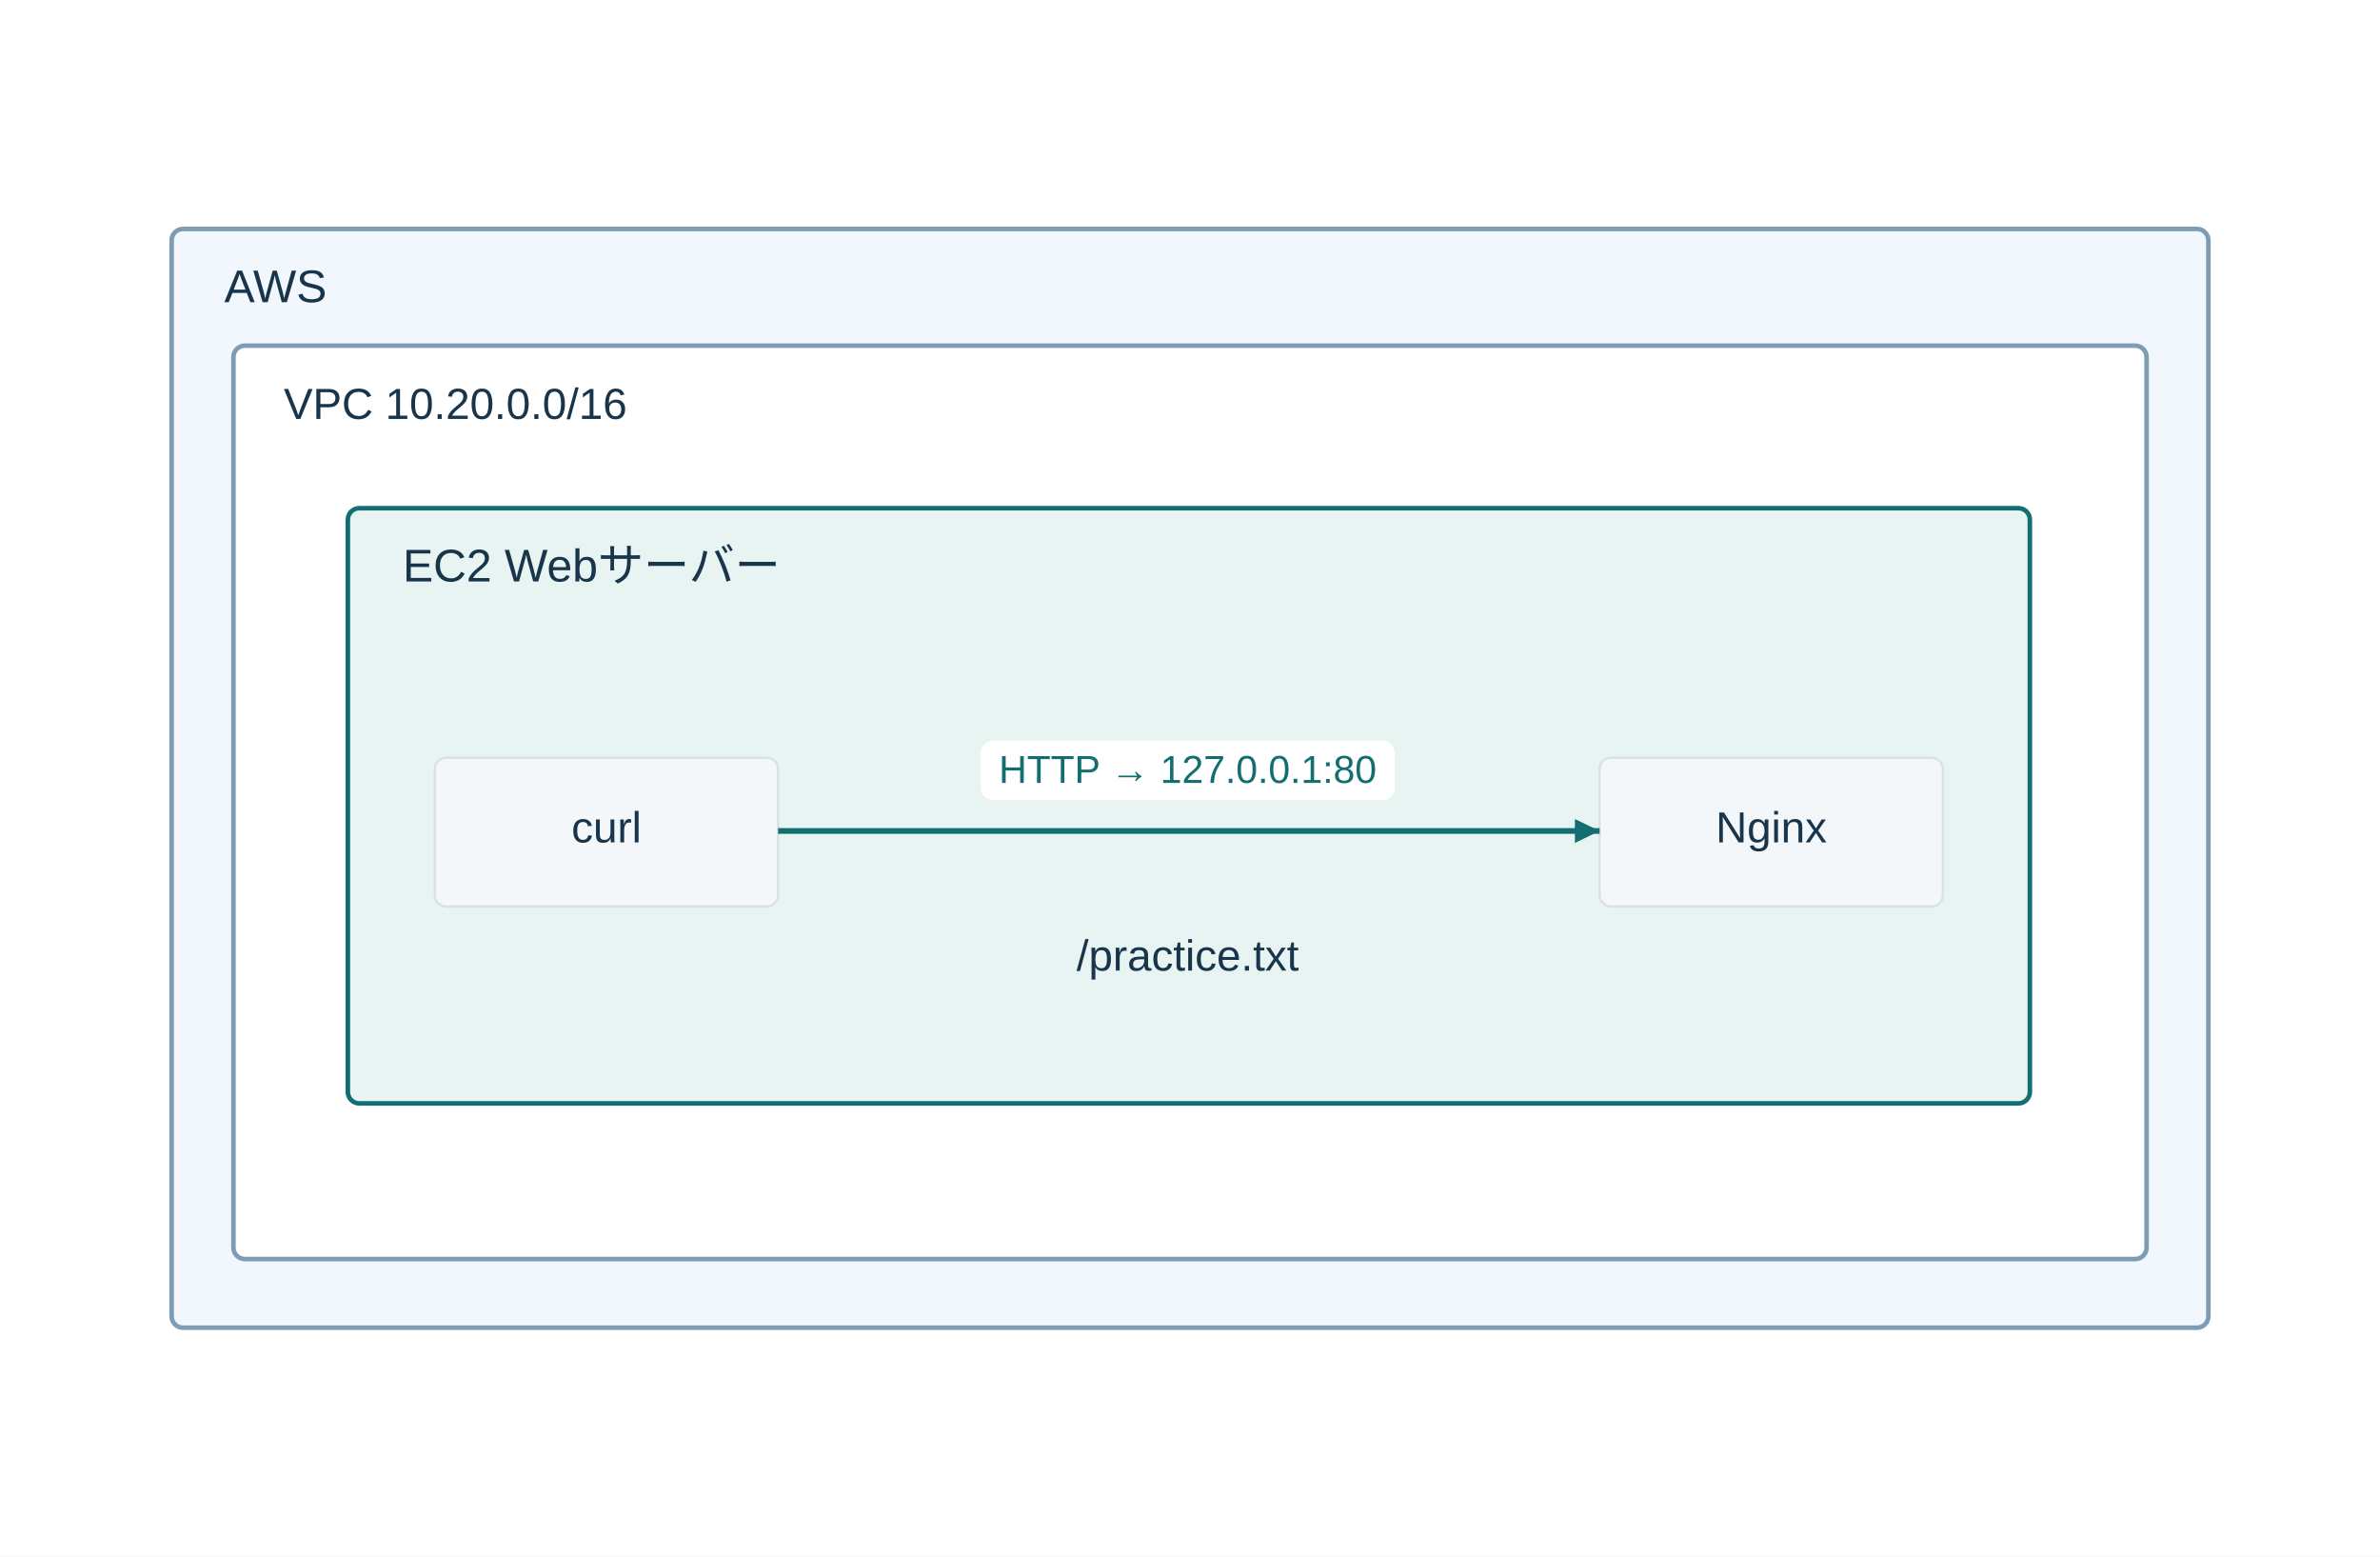
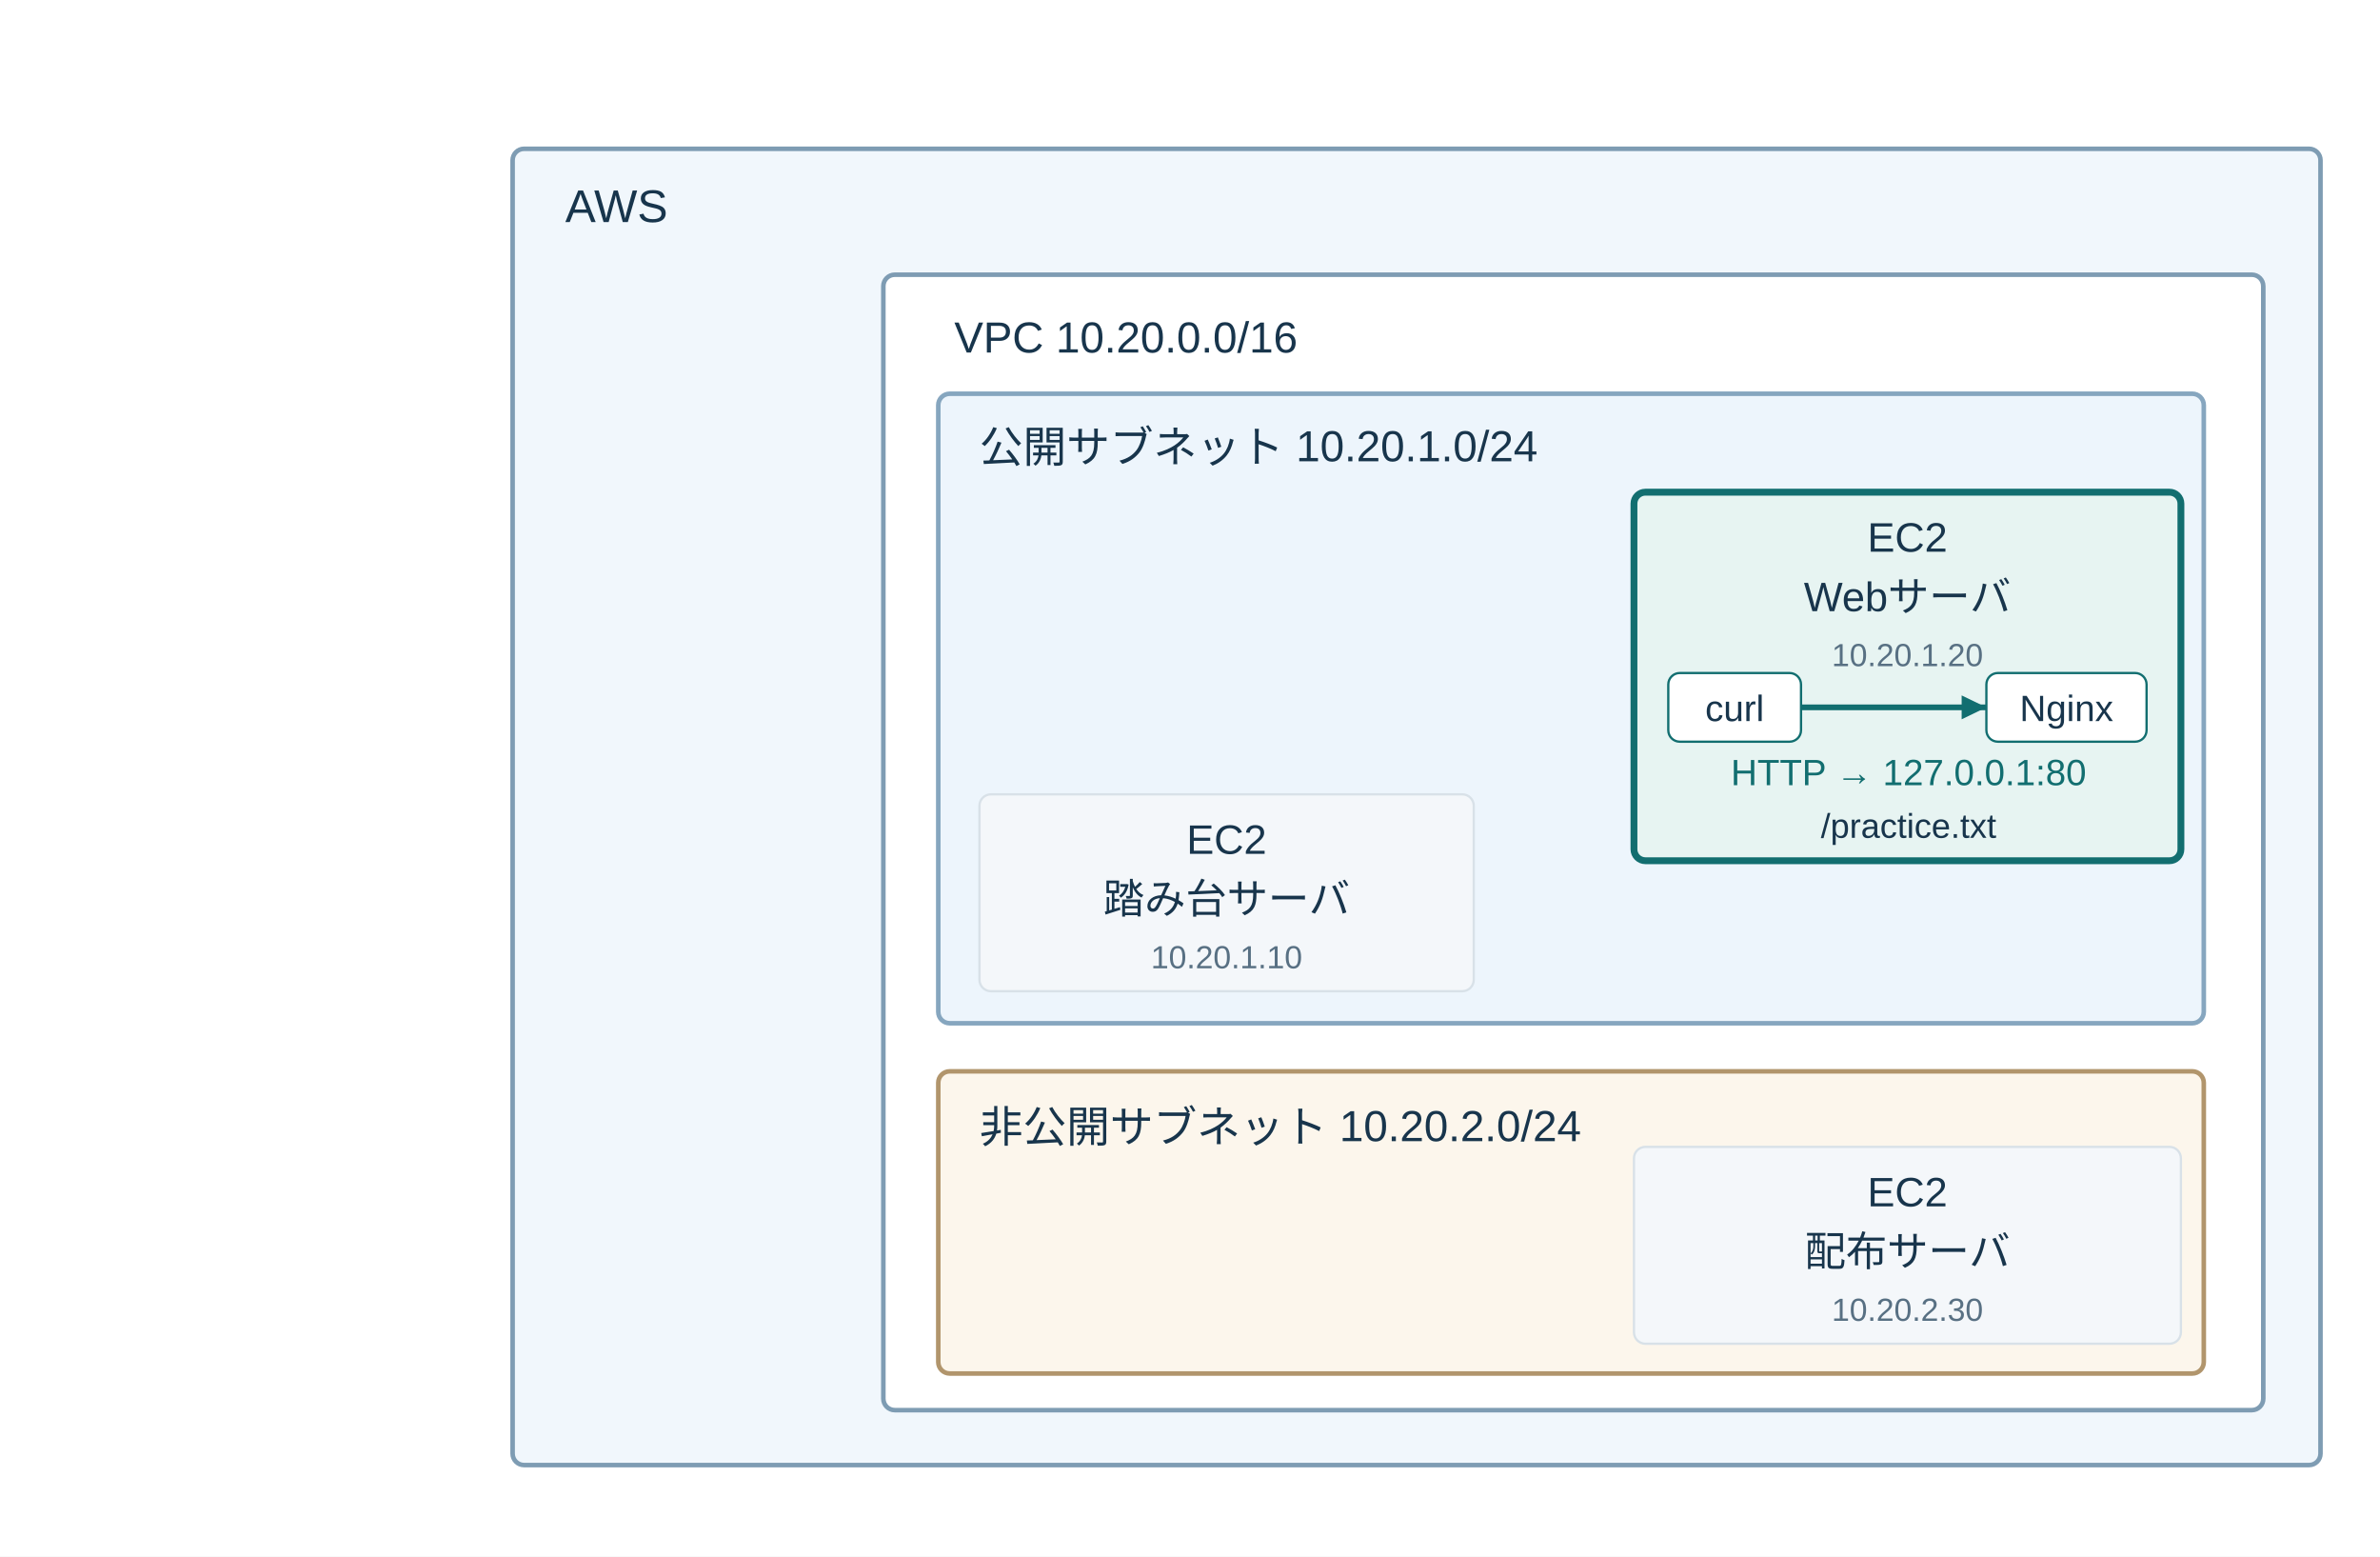
<svg xmlns="http://www.w3.org/2000/svg" width="1040" height="680" viewBox="0 0 1040 680" role="img">
  <rect width="1040" height="680" fill="white" />
-   <rect x="75" y="100" width="890" height="480" rx="5" fill="#f1f7fc" stroke="#7e9cb3" stroke-width="2" />
-   <text x="98" y="132" font-size="20" font-family="Arial,MS Gothic,sans-serif" fill="#18354c">AWS</text>
-   <rect x="102" y="151" width="836" height="399" rx="5" fill="white" stroke="#7e9cb3" stroke-width="2" />
-   <text x="124" y="183" font-size="19" font-family="Arial,MS Gothic,sans-serif" fill="#18354c">VPC  10.20.0.0/16</text>
-   <rect x="152" y="222" width="735" height="260" rx="5" fill="#e7f4f2" stroke="#126e70" stroke-width="2" />
-   <text x="176" y="254" font-size="20" font-family="Arial,MS Gothic,sans-serif" fill="#18354c">EC2 Webサーバー</text>
-   <rect x="190" y="331" width="150" height="65" rx="5" fill="#f4f7fa" stroke="#d8e1e8" stroke-width="1" />
-   <text x="265.0" y="368" font-size="19" font-family="Arial,MS Gothic,sans-serif" fill="#18354c" text-anchor="middle">curl</text>
-   <rect x="699" y="331" width="150" height="65" rx="5" fill="#f4f7fa" stroke="#d8e1e8" stroke-width="1" />
-   <text x="774.0" y="368" font-size="19" font-family="Arial,MS Gothic,sans-serif" fill="#18354c" text-anchor="middle">Nginx</text>
-   <polyline points="340,363 699,363" fill="none" stroke="#126e70" stroke-width="2.5" />
-   <polygon points="699.00,363.00 688.19,368.22 688.19,357.78" fill="#126e70" />
-   <rect x="429.0" y="324" width="180.0" height="25" rx="5" fill="white" stroke="white" stroke-width="1" />
-   <text x="519" y="342" font-size="17" font-family="Arial,MS Gothic,sans-serif" fill="#126e70" text-anchor="middle">HTTP → 127.0.0.1:80</text>
-   <text x="519" y="424" font-size="19" font-family="Arial,MS Gothic,sans-serif" fill="#18354c" text-anchor="middle">/practice.txt</text>
+   <rect x="224" y="65" width="790" height="575" rx="5" fill="#f1f7fc" stroke="#7e9cb3" stroke-width="2" />
+   <text x="247" y="97" font-size="20" font-family="Arial,MS Gothic,sans-serif" fill="#18354c">AWS</text>
+   <rect x="386" y="120" width="603" height="496" rx="5" fill="white" stroke="#7e9cb3" stroke-width="2" />
+   <text x="417" y="154" font-size="19" font-family="Arial,MS Gothic,sans-serif" fill="#18354c">VPC  10.20.0.0/16</text>
+   <rect x="410" y="172" width="553" height="275" rx="5" fill="#edf5fc" stroke="#86a6bf" stroke-width="2" />
+   <text x="428" y="202" font-size="19" font-family="Arial,MS Gothic,sans-serif" fill="#18354c">公開サブネット  10.20.1.0/24</text>
+   <rect x="410" y="468" width="553" height="132" rx="5" fill="#fcf6ec" stroke="#b1956c" stroke-width="2" />
+   <text x="428" y="499" font-size="19" font-family="Arial,MS Gothic,sans-serif" fill="#18354c">非公開サブネット  10.20.2.0/24</text>
+   <rect x="714" y="215" width="239" height="161" rx="5" fill="#e7f4f2" stroke="#126e70" stroke-width="3" />
+   <text x="833.5" y="241" font-size="18" font-family="Arial,MS Gothic,sans-serif" fill="#18354c" text-anchor="middle">EC2</text>
+   <text x="833.5" y="267" font-size="18" font-family="Arial,MS Gothic,sans-serif" fill="#18354c" text-anchor="middle">Webサーバ</text>
+   <text x="833.5" y="291" font-size="14" font-family="Arial,MS Gothic,sans-serif" fill="#587083" text-anchor="middle">10.20.1.20</text>
+   <rect x="428" y="347" width="216" height="86" rx="5" fill="#f4f7fa" stroke="#d8e1e8" stroke-width="1" />
+   <text x="536.0" y="373" font-size="18" font-family="Arial,MS Gothic,sans-serif" fill="#18354c" text-anchor="middle">EC2</text>
+   <text x="536.0" y="399" font-size="18" font-family="Arial,MS Gothic,sans-serif" fill="#18354c" text-anchor="middle">踏み台サーバ</text>
+   <text x="536.0" y="423" font-size="14" font-family="Arial,MS Gothic,sans-serif" fill="#587083" text-anchor="middle">10.20.1.10</text>
+   <rect x="714" y="501" width="239" height="86" rx="5" fill="#f4f7fa" stroke="#d8e1e8" stroke-width="1" />
+   <text x="833.5" y="527" font-size="18" font-family="Arial,MS Gothic,sans-serif" fill="#18354c" text-anchor="middle">EC2</text>
+   <text x="833.5" y="553" font-size="18" font-family="Arial,MS Gothic,sans-serif" fill="#18354c" text-anchor="middle">配布サーバ</text>
+   <text x="833.5" y="577" font-size="14" font-family="Arial,MS Gothic,sans-serif" fill="#587083" text-anchor="middle">10.20.2.30</text>
+   <rect x="729" y="294" width="58" height="30" rx="5" fill="white" stroke="#126e70" stroke-width="1" />
+   <rect x="868" y="294" width="70" height="30" rx="5" fill="white" stroke="#126e70" stroke-width="1" />
+   <text x="758" y="315" font-size="16" font-family="Arial,MS Gothic,sans-serif" fill="#18354c" text-anchor="middle">curl</text>
+   <text x="903" y="315" font-size="16" font-family="Arial,MS Gothic,sans-serif" fill="#18354c" text-anchor="middle">Nginx</text>
+   <polyline points="787,309 868,309" fill="none" stroke="#126e70" stroke-width="2.5" />
+   <polygon points="868.00,309.00 857.19,314.22 857.19,303.78" fill="#126e70" />
+   <text x="834" y="343" font-size="16" font-family="Arial,MS Gothic,sans-serif" fill="#126e70" text-anchor="middle">HTTP → 127.0.0.1:80</text>
+   <text x="834" y="366" font-size="15" font-family="Arial,MS Gothic,sans-serif" fill="#18354c" text-anchor="middle">/practice.txt</text>
</svg>
